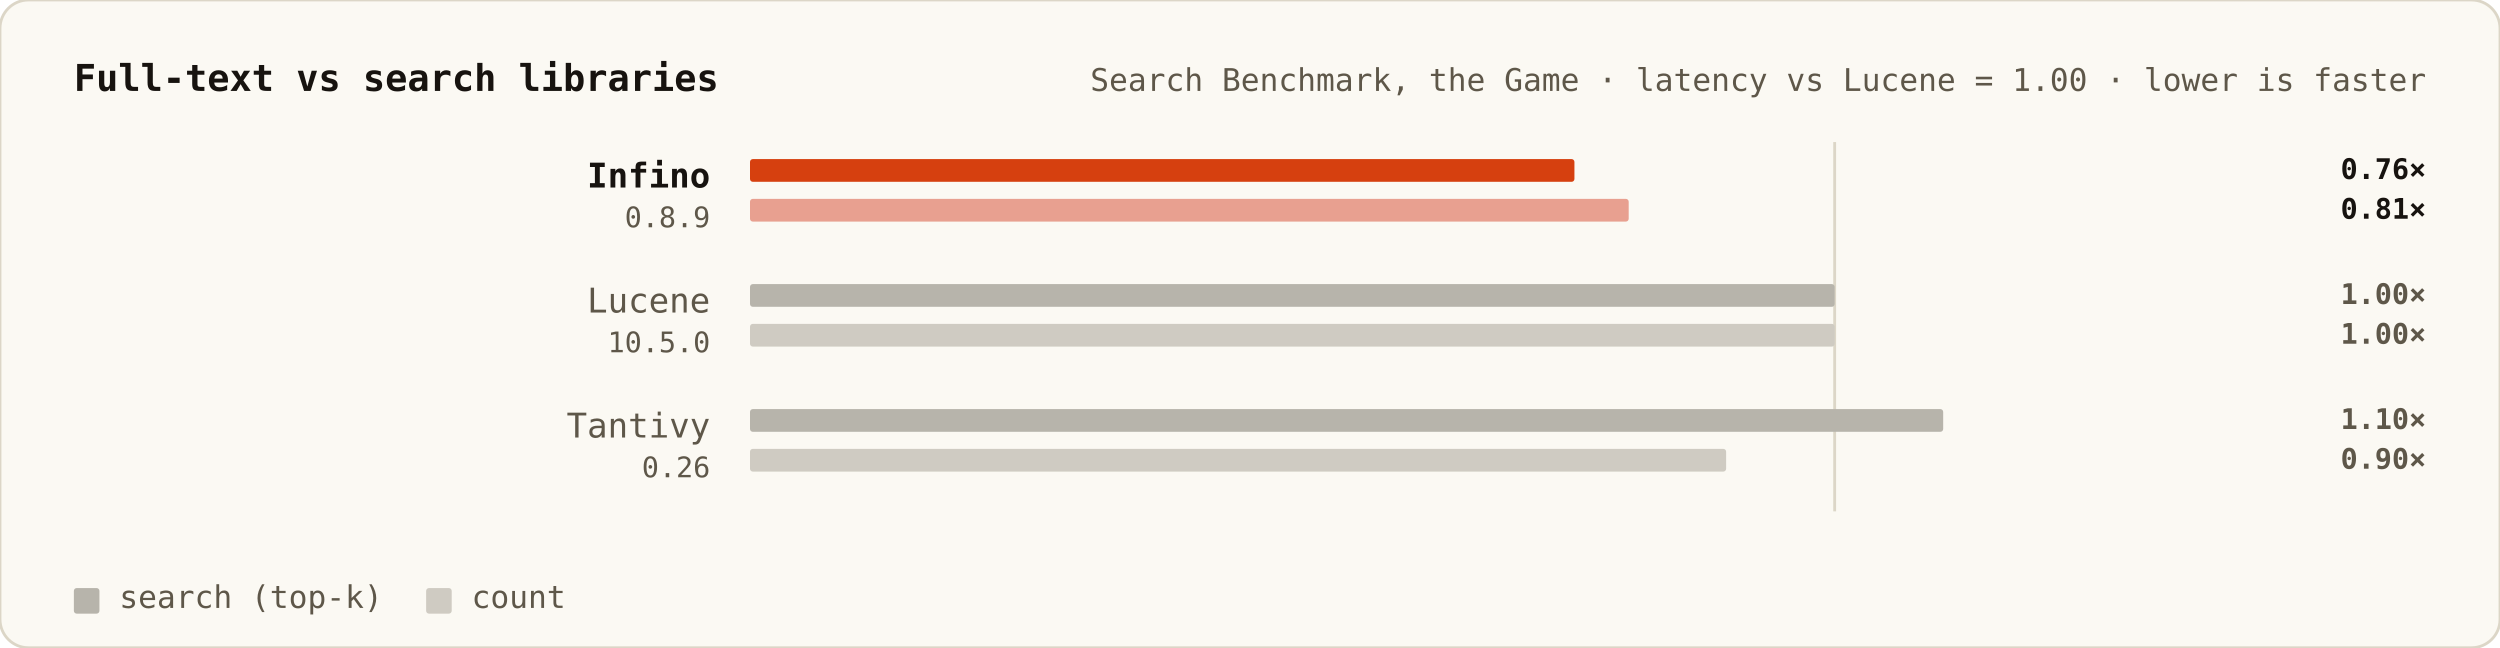
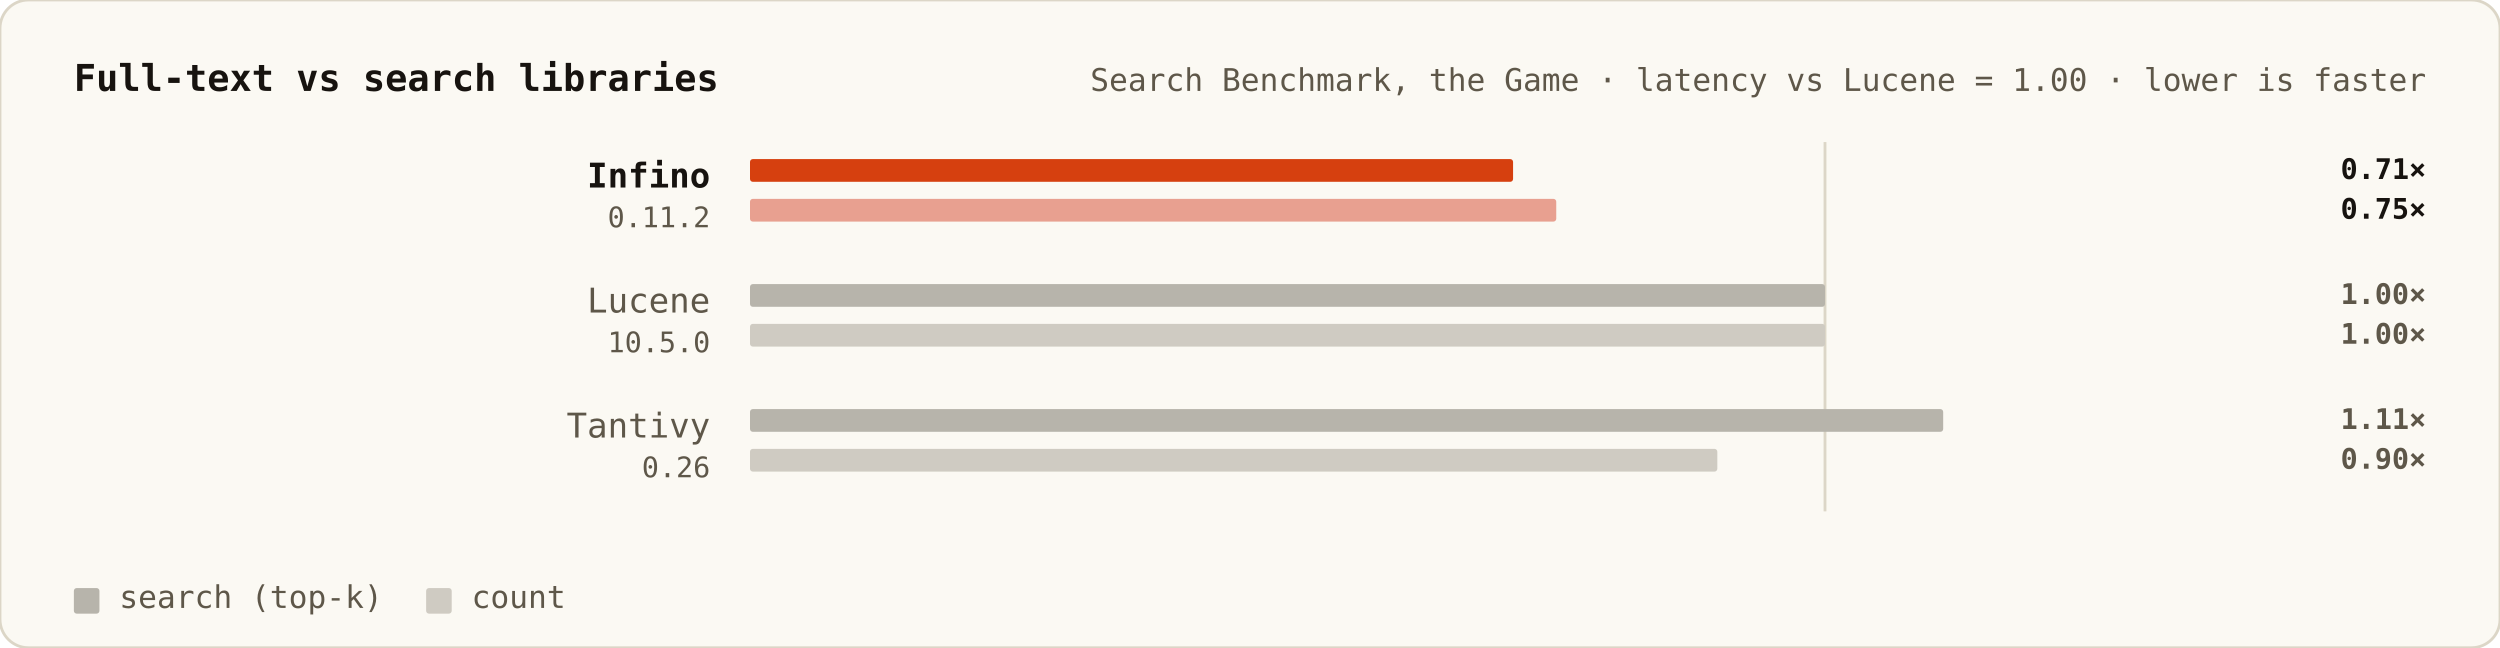
<svg xmlns="http://www.w3.org/2000/svg" width="880" height="228" viewBox="0 0 880 228" role="img">
  <rect width="880" height="228" rx="10" fill="#FBF9F3" stroke="#DCD6C7" />
  <text x="26.0" y="32.0" font-family="ui-monospace, SFMono-Regular, Menlo, Consolas, monospace" font-size="13" fill="#17130F" font-weight="600">Full-text vs search libraries</text>
  <text x="854.0" y="32.0" font-family="ui-monospace, SFMono-Regular, Menlo, Consolas, monospace" font-size="11" fill="#5E5749" text-anchor="end">Search Benchmark, the Game · latency vs Lucene = 1.00 · lower is faster</text>
-   <line x1="645.8" y1="50" x2="645.8" y2="180" stroke="#DCD6C7" />
+   <line x1="642.4" y1="50" x2="642.4" y2="180" stroke="#DCD6C7" />
  <text x="250.0" y="66.0" font-family="ui-monospace, SFMono-Regular, Menlo, Consolas, monospace" font-size="12" fill="#17130F" font-weight="600" text-anchor="end">Infino</text>
-   <text x="250.0" y="80.0" font-family="ui-monospace, SFMono-Regular, Menlo, Consolas, monospace" font-size="10" fill="#5E5749" text-anchor="end">0.8.9</text>
-   <rect x="264" y="56" width="290.2" height="8" rx="1" fill="#D6400F" />
-   <text x="854.0" y="63.0" font-family="ui-monospace, SFMono-Regular, Menlo, Consolas, monospace" font-size="10" fill="#17130F" font-weight="600" text-anchor="end">0.76×</text>
-   <rect x="264" y="70" width="309.3" height="8" rx="1" fill="#E8A090" />
-   <text x="854.0" y="77.0" font-family="ui-monospace, SFMono-Regular, Menlo, Consolas, monospace" font-size="10" fill="#17130F" font-weight="600" text-anchor="end">0.81×</text>
+   <text x="250.0" y="80.0" font-family="ui-monospace, SFMono-Regular, Menlo, Consolas, monospace" font-size="10" fill="#5E5749" text-anchor="end">0.11.2</text>
+   <rect x="264" y="56" width="268.6" height="8" rx="1" fill="#D6400F" />
+   <text x="854.0" y="63.0" font-family="ui-monospace, SFMono-Regular, Menlo, Consolas, monospace" font-size="10" fill="#17130F" font-weight="600" text-anchor="end">0.71×</text>
+   <rect x="264" y="70" width="283.8" height="8" rx="1" fill="#E8A090" />
+   <text x="854.0" y="77.0" font-family="ui-monospace, SFMono-Regular, Menlo, Consolas, monospace" font-size="10" fill="#17130F" font-weight="600" text-anchor="end">0.75×</text>
  <text x="250.0" y="110.0" font-family="ui-monospace, SFMono-Regular, Menlo, Consolas, monospace" font-size="12" fill="#5E5749" text-anchor="end">Lucene</text>
  <text x="250.0" y="124.0" font-family="ui-monospace, SFMono-Regular, Menlo, Consolas, monospace" font-size="10" fill="#5E5749" text-anchor="end">10.5.0</text>
-   <rect x="264" y="100" width="381.8" height="8" rx="1" fill="#B7B4AB" />
+   <rect x="264" y="100" width="378.4" height="8" rx="1" fill="#B7B4AB" />
  <text x="854.0" y="107.0" font-family="ui-monospace, SFMono-Regular, Menlo, Consolas, monospace" font-size="10" fill="#5E5749" font-weight="600" text-anchor="end">1.00×</text>
-   <rect x="264" y="114" width="381.8" height="8" rx="1" fill="#CFCBC2" />
+   <rect x="264" y="114" width="378.4" height="8" rx="1" fill="#CFCBC2" />
  <text x="854.0" y="121.0" font-family="ui-monospace, SFMono-Regular, Menlo, Consolas, monospace" font-size="10" fill="#5E5749" font-weight="600" text-anchor="end">1.00×</text>
  <text x="250.0" y="154.0" font-family="ui-monospace, SFMono-Regular, Menlo, Consolas, monospace" font-size="12" fill="#5E5749" text-anchor="end">Tantivy</text>
  <text x="250.0" y="168.0" font-family="ui-monospace, SFMono-Regular, Menlo, Consolas, monospace" font-size="10" fill="#5E5749" text-anchor="end">0.26</text>
  <rect x="264" y="144" width="420.0" height="8" rx="1" fill="#B7B4AB" />
-   <text x="854.0" y="151.0" font-family="ui-monospace, SFMono-Regular, Menlo, Consolas, monospace" font-size="10" fill="#5E5749" font-weight="600" text-anchor="end">1.10×</text>
-   <rect x="264" y="158" width="343.6" height="8" rx="1" fill="#CFCBC2" />
+   <text x="854.0" y="151.0" font-family="ui-monospace, SFMono-Regular, Menlo, Consolas, monospace" font-size="10" fill="#5E5749" font-weight="600" text-anchor="end">1.11×</text>
+   <rect x="264" y="158" width="340.5" height="8" rx="1" fill="#CFCBC2" />
  <text x="854.0" y="165.0" font-family="ui-monospace, SFMono-Regular, Menlo, Consolas, monospace" font-size="10" fill="#5E5749" font-weight="600" text-anchor="end">0.90×</text>
  <rect x="26" y="207" width="9" height="9" rx="1" fill="#B7B4AB" />
  <text x="42.0" y="214.0" font-family="ui-monospace, SFMono-Regular, Menlo, Consolas, monospace" font-size="11" fill="#5E5749">search (top-k)</text>
  <rect x="150" y="207" width="9" height="9" rx="1" fill="#CFCBC2" />
  <text x="166.0" y="214.0" font-family="ui-monospace, SFMono-Regular, Menlo, Consolas, monospace" font-size="11" fill="#5E5749">count</text>
</svg>
